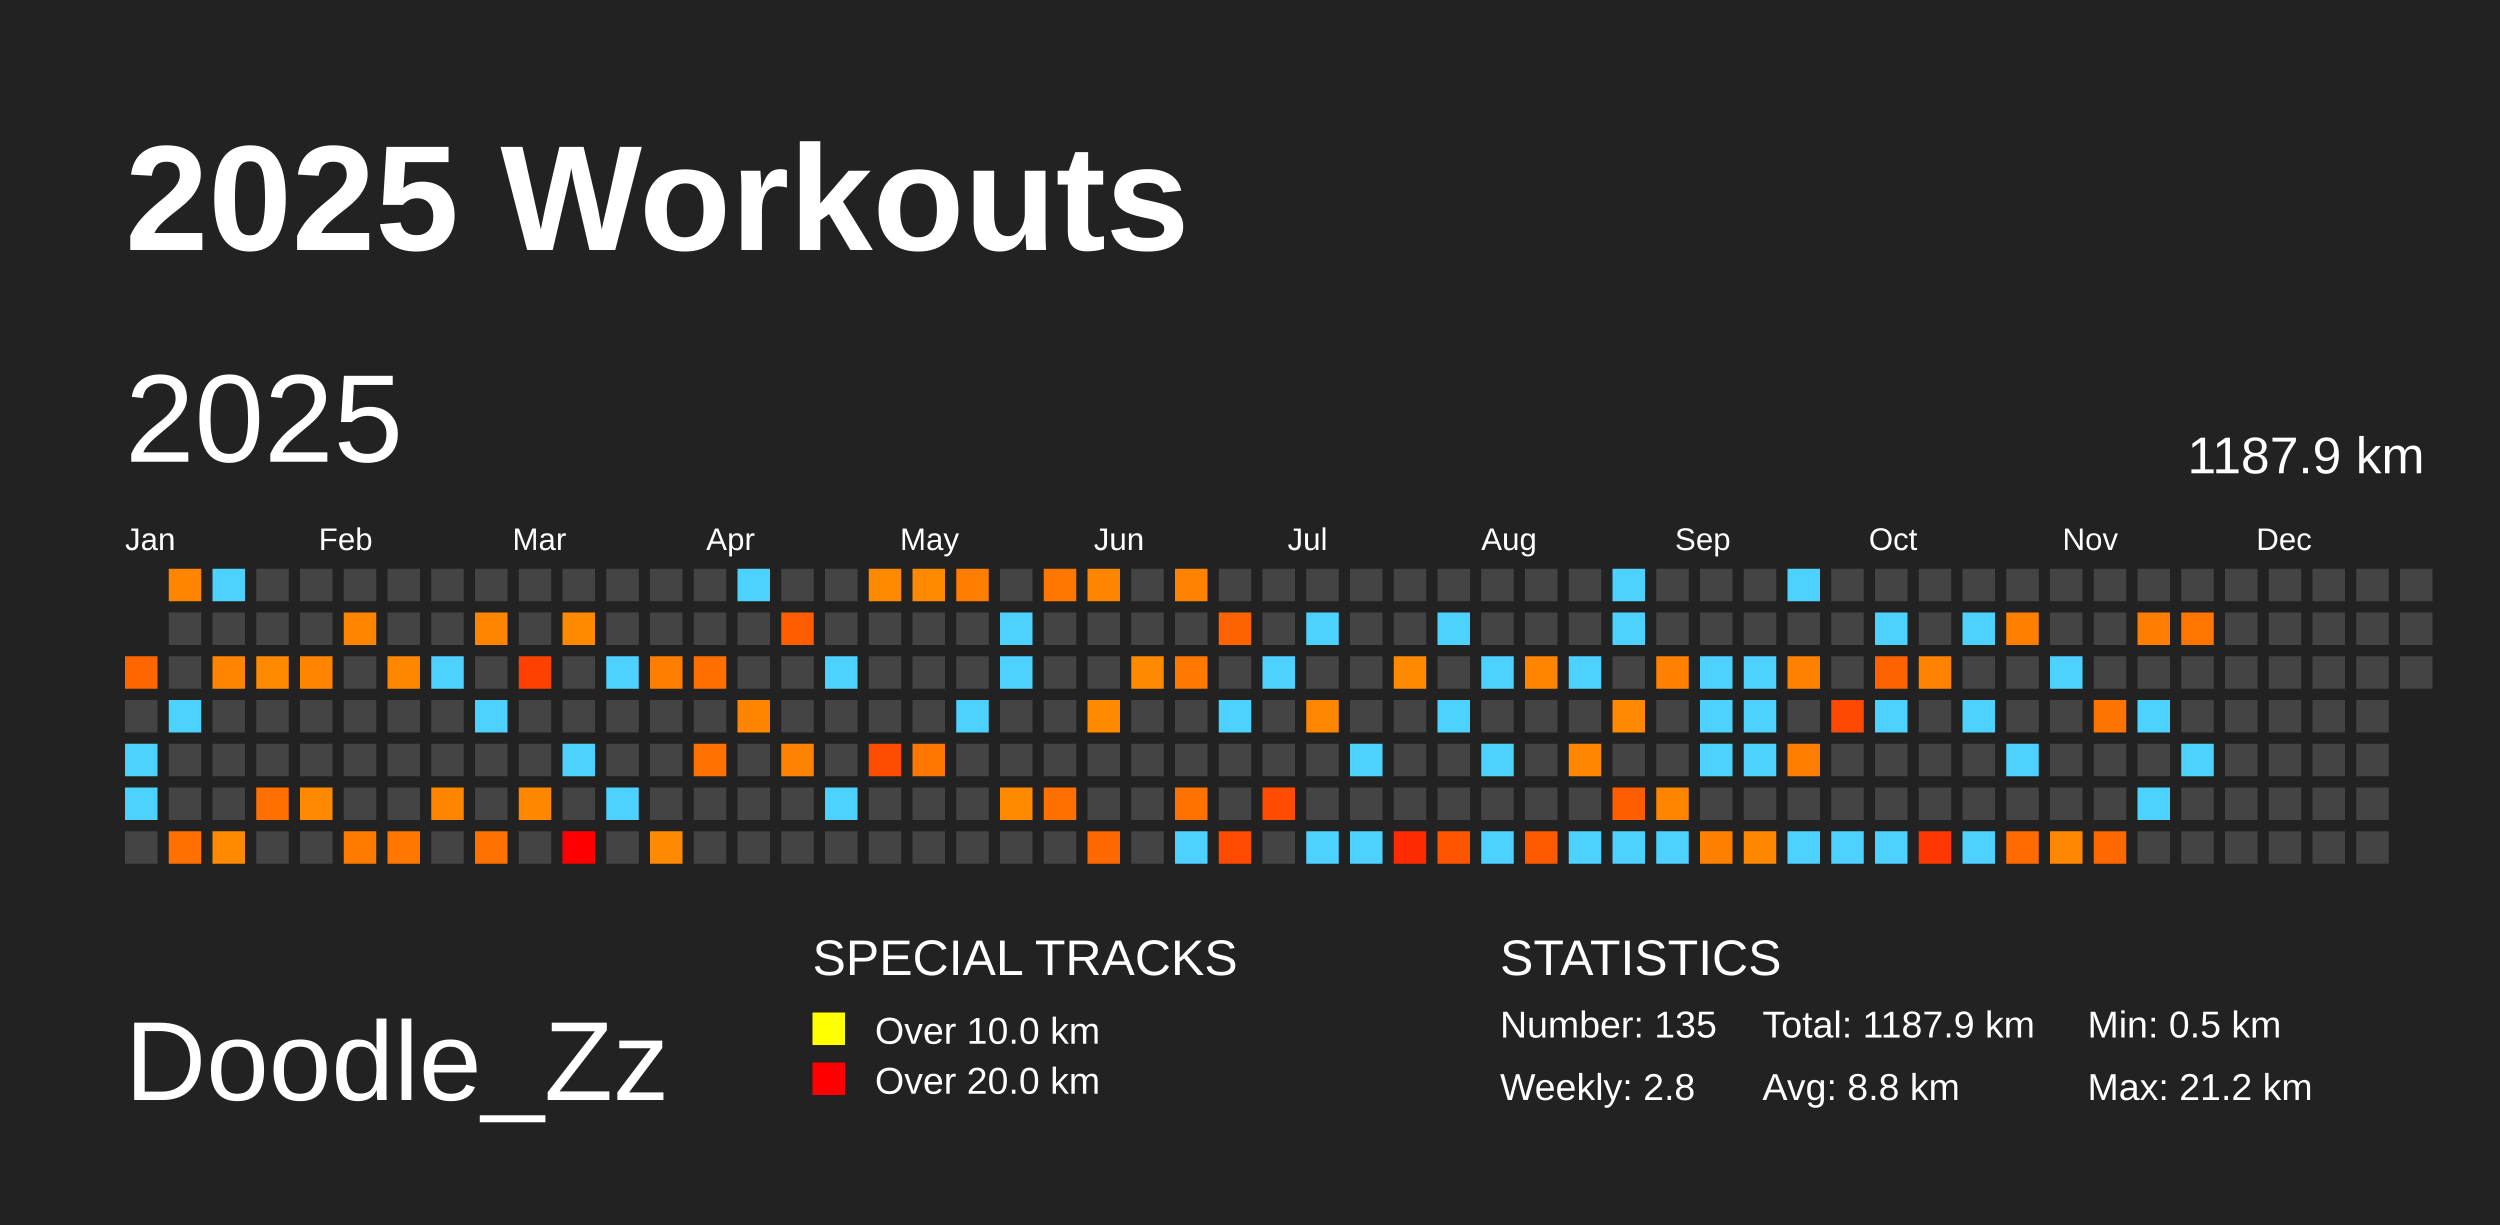
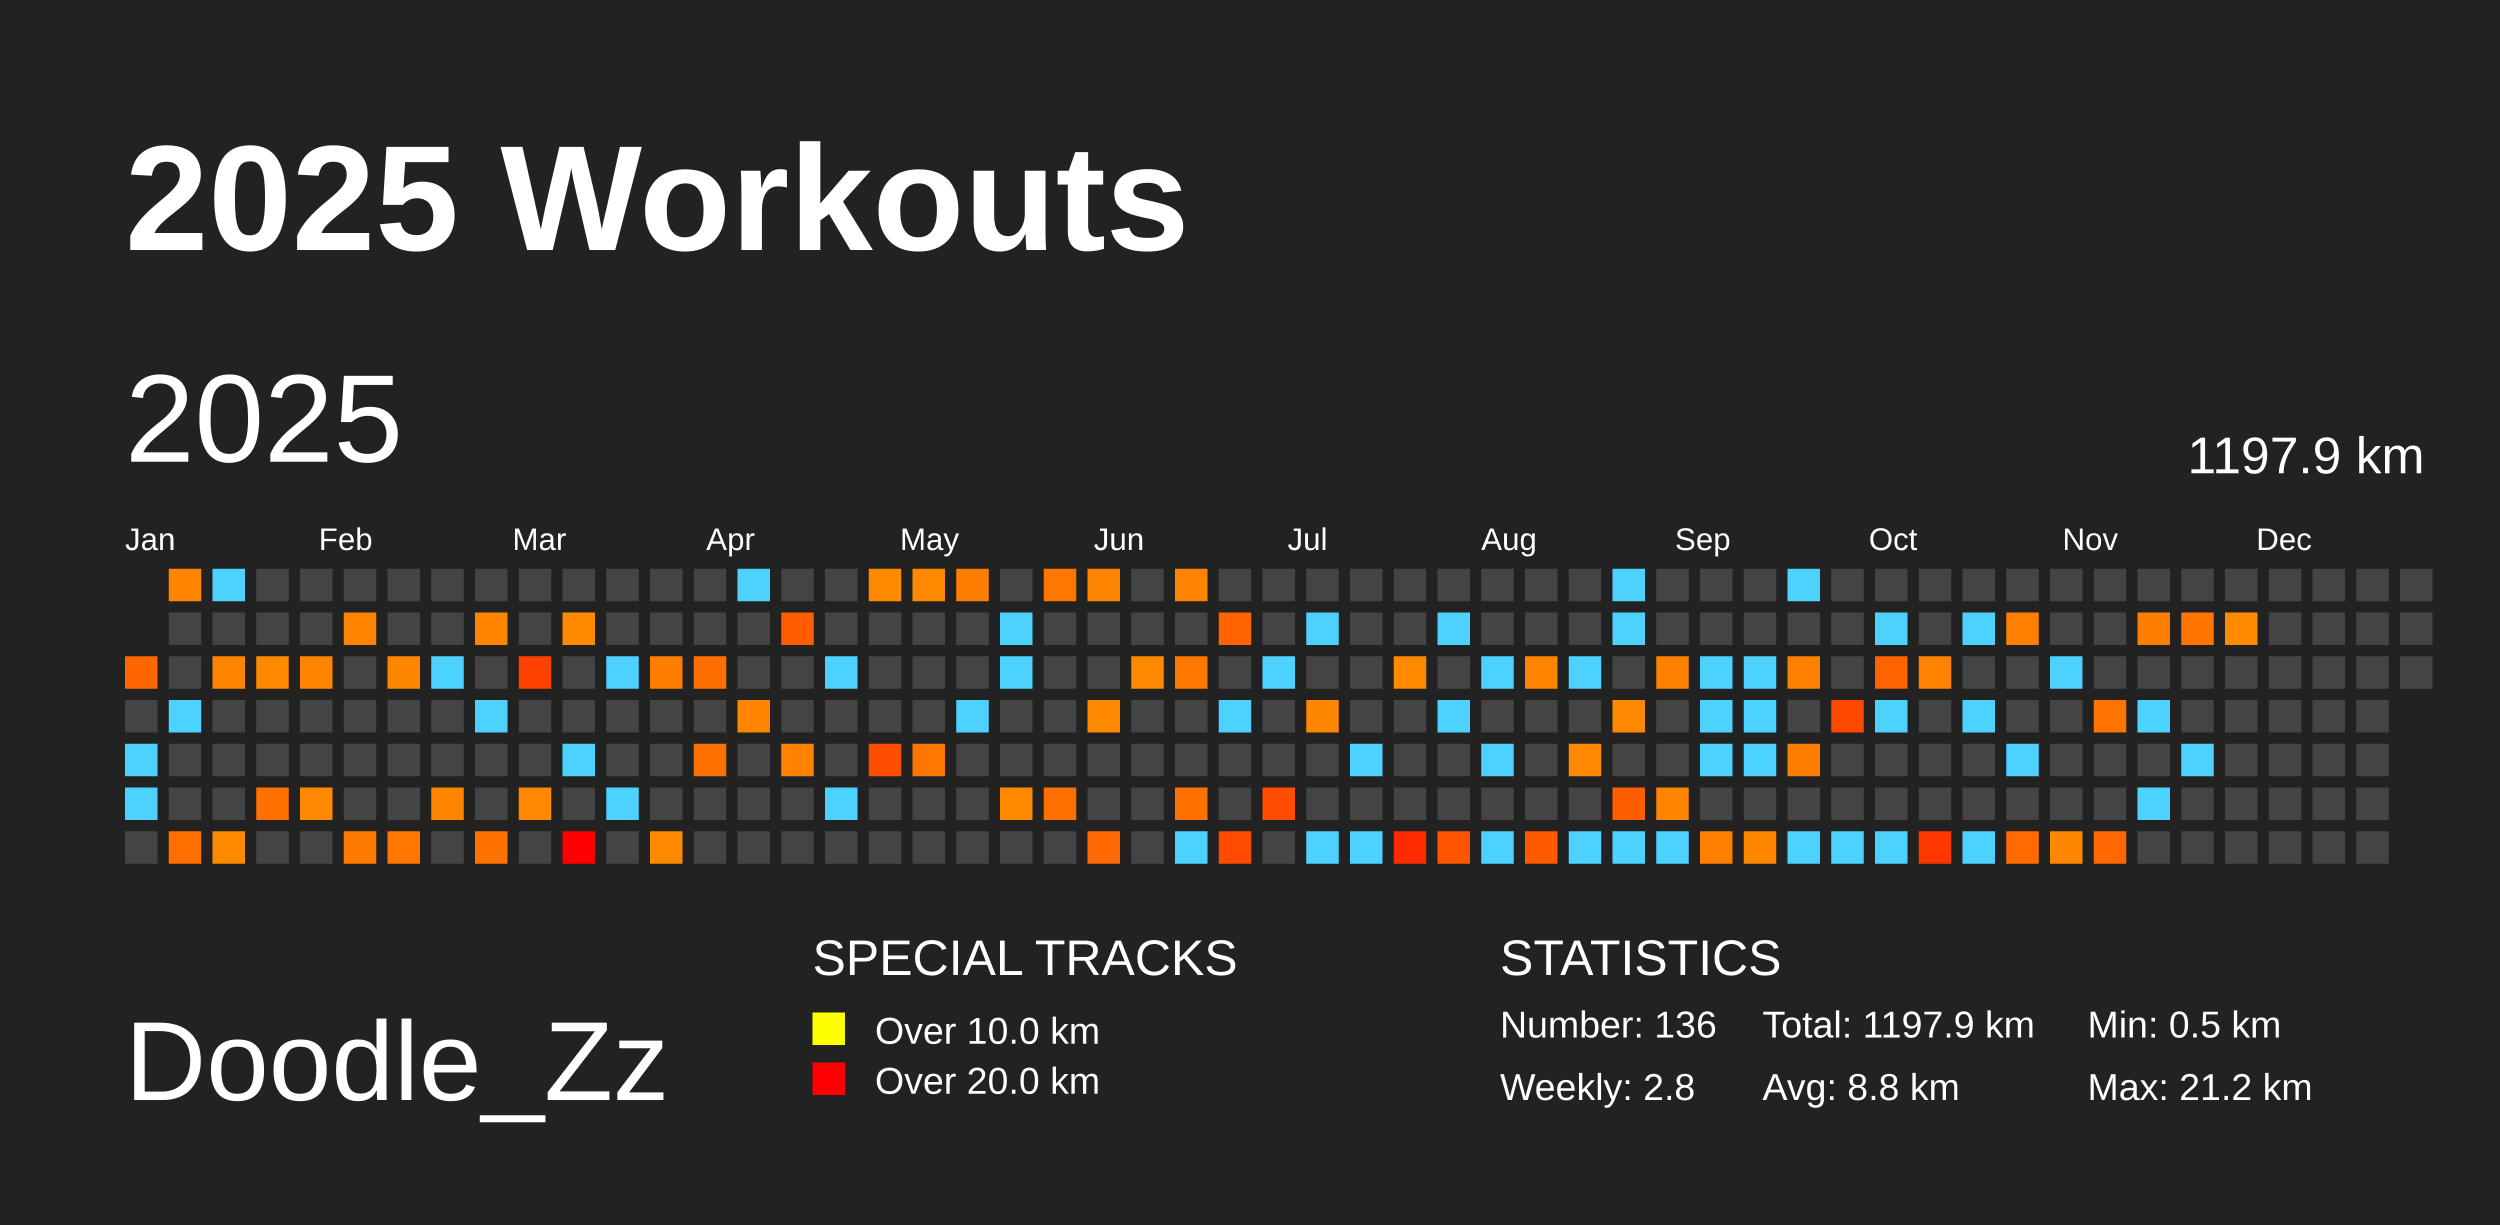
<svg xmlns="http://www.w3.org/2000/svg" baseProfile="full" height="98mm" version="1.1" viewBox="0,0,200,98" width="200mm">
  <defs />
  <rect fill="#222222" height="98" width="200" x="0" y="0" />
  <text fill="#FFFFFF" style="font-size:12px; font-family:Arial; font-weight:bold;" x="10" y="20">2025 Workouts</text>
  <text fill="#FFFFFF" style="font-size:9px; font-family:Arial" x="10" y="88">Doodle_Zz</text>
  <text fill="#FFFFFF" style="font-size:4px; font-family:Arial" x="65" y="78">SPECIAL TRACKS</text>
  <rect fill="yellow" height="2.6" width="2.6" x="65" y="81" />
  <text fill="#FFFFFF" style="font-size:3px; font-family:Arial" x="70" y="83.5">Over 10.0 km</text>
  <rect fill="red" height="2.6" width="2.6" x="65" y="85" />
  <text fill="#FFFFFF" style="font-size:3px; font-family:Arial" x="70" y="87.5">Over 20.0 km</text>
  <text fill="#FFFFFF" style="font-size:4px; font-family:Arial" x="120" y="78">STATISTICS</text>
-   <text fill="#FFFFFF" style="font-size:3px; font-family:Arial" x="120" y="83">Number: 135</text>
+   <text fill="#FFFFFF" style="font-size:3px; font-family:Arial" x="120" y="83">Number: 136</text>
  <text fill="#FFFFFF" style="font-size:3px; font-family:Arial" x="120" y="88">Weekly: 2.8</text>
-   <text fill="#FFFFFF" style="font-size:3px; font-family:Arial" x="141" y="83">Total: 1187.9 km</text>
+   <text fill="#FFFFFF" style="font-size:3px; font-family:Arial" x="141" y="83">Total: 1197.9 km</text>
  <text fill="#FFFFFF" style="font-size:3px; font-family:Arial" x="141" y="88">Avg: 8.8 km</text>
  <text fill="#FFFFFF" style="font-size:3px; font-family:Arial" x="167" y="83">Min: 0.5 km</text>
  <text fill="#FFFFFF" style="font-size:3px; font-family:Arial" x="167" y="88">Max: 21.2 km</text>
  <text dominant-baseline="hanging" fill="#FFFFFF" style="font-size:10.0px; font-family:Arial;" x="10" y="30">2025</text>
-   <text dominant-baseline="hanging" fill="#FFFFFF" style="font-size:4.125px; font-family:Arial;" x="175" y="35">1187.9 km</text>
+   <text dominant-baseline="hanging" fill="#FFFFFF" style="font-size:4.125px; font-family:Arial;" x="175" y="35">1197.9 km</text>
  <text fill="#FFFFFF" style="font-size:2.5px; font-family:Arial" x="10.0" y="44">Jan</text>
  <text fill="#FFFFFF" style="font-size:2.5px; font-family:Arial" x="25.5" y="44">Feb</text>
  <text fill="#FFFFFF" style="font-size:2.5px; font-family:Arial" x="41.0" y="44">Mar</text>
  <text fill="#FFFFFF" style="font-size:2.5px; font-family:Arial" x="56.5" y="44">Apr</text>
  <text fill="#FFFFFF" style="font-size:2.5px; font-family:Arial" x="72.0" y="44">May</text>
  <text fill="#FFFFFF" style="font-size:2.5px; font-family:Arial" x="87.5" y="44">Jun</text>
  <text fill="#FFFFFF" style="font-size:2.5px; font-family:Arial" x="103.0" y="44">Jul</text>
  <text fill="#FFFFFF" style="font-size:2.5px; font-family:Arial" x="118.5" y="44">Aug</text>
  <text fill="#FFFFFF" style="font-size:2.5px; font-family:Arial" x="134.0" y="44">Sep</text>
  <text fill="#FFFFFF" style="font-size:2.5px; font-family:Arial" x="149.5" y="44">Oct</text>
  <text fill="#FFFFFF" style="font-size:2.5px; font-family:Arial" x="165.0" y="44">Nov</text>
  <text fill="#FFFFFF" style="font-size:2.5px; font-family:Arial" x="180.5" y="44">Dec</text>
  <rect fill="#ff6600" height="2.6" width="2.6" x="10.0" y="52.5" />
  <rect fill="#444444" height="2.6" width="2.6" x="10.0" y="56.0" />
  <rect fill="#4dd2ff" height="2.6" width="2.6" x="10.0" y="59.5" />
  <rect fill="#4dd2ff" height="2.6" width="2.6" x="10.0" y="63.0" />
  <rect fill="#444444" height="2.6" width="2.6" x="10.0" y="66.5" />
  <rect fill="#ff8500" height="2.6" width="2.6" x="13.5" y="45.5" />
  <rect fill="#444444" height="2.6" width="2.6" x="13.5" y="49.0" />
  <rect fill="#444444" height="2.6" width="2.6" x="13.5" y="52.5" />
  <rect fill="#4dd2ff" height="2.6" width="2.6" x="13.5" y="56.0" />
  <rect fill="#444444" height="2.6" width="2.6" x="13.5" y="59.5" />
  <rect fill="#444444" height="2.6" width="2.6" x="13.5" y="63.0" />
  <rect fill="#ff7000" height="2.6" width="2.6" x="13.5" y="66.5" />
  <rect fill="#4dd2ff" height="2.6" width="2.6" x="17.0" y="45.5" />
  <rect fill="#444444" height="2.6" width="2.6" x="17.0" y="49.0" />
  <rect fill="#ff8400" height="2.6" width="2.6" x="17.0" y="52.5" />
  <rect fill="#444444" height="2.6" width="2.6" x="17.0" y="56.0" />
  <rect fill="#444444" height="2.6" width="2.6" x="17.0" y="59.5" />
  <rect fill="#444444" height="2.6" width="2.6" x="17.0" y="63.0" />
  <rect fill="#ff8a00" height="2.6" width="2.6" x="17.0" y="66.5" />
  <rect fill="#444444" height="2.6" width="2.6" x="20.5" y="45.5" />
  <rect fill="#444444" height="2.6" width="2.6" x="20.5" y="49.0" />
  <rect fill="#ff8a00" height="2.6" width="2.6" x="20.5" y="52.5" />
  <rect fill="#444444" height="2.6" width="2.6" x="20.5" y="56.0" />
  <rect fill="#444444" height="2.6" width="2.6" x="20.5" y="59.5" />
  <rect fill="#ff7000" height="2.6" width="2.6" x="20.5" y="63.0" />
  <rect fill="#444444" height="2.6" width="2.6" x="20.5" y="66.5" />
  <rect fill="#444444" height="2.6" width="2.6" x="24.0" y="45.5" />
  <rect fill="#444444" height="2.6" width="2.6" x="24.0" y="49.0" />
  <rect fill="#ff8400" height="2.6" width="2.6" x="24.0" y="52.5" />
  <rect fill="#444444" height="2.6" width="2.6" x="24.0" y="56.0" />
  <rect fill="#444444" height="2.6" width="2.6" x="24.0" y="59.5" />
  <rect fill="#ff8900" height="2.6" width="2.6" x="24.0" y="63.0" />
  <rect fill="#444444" height="2.6" width="2.6" x="24.0" y="66.5" />
  <rect fill="#444444" height="2.6" width="2.6" x="27.5" y="45.5" />
  <rect fill="#ff8400" height="2.6" width="2.6" x="27.5" y="49.0" />
  <rect fill="#444444" height="2.6" width="2.6" x="27.5" y="52.5" />
  <rect fill="#444444" height="2.6" width="2.6" x="27.5" y="56.0" />
  <rect fill="#444444" height="2.6" width="2.6" x="27.5" y="59.5" />
  <rect fill="#444444" height="2.6" width="2.6" x="27.5" y="63.0" />
  <rect fill="#ff7b00" height="2.6" width="2.6" x="27.5" y="66.5" />
  <rect fill="#444444" height="2.6" width="2.6" x="31.0" y="45.5" />
  <rect fill="#444444" height="2.6" width="2.6" x="31.0" y="49.0" />
  <rect fill="#ff8700" height="2.6" width="2.6" x="31.0" y="52.5" />
  <rect fill="#444444" height="2.6" width="2.6" x="31.0" y="56.0" />
  <rect fill="#444444" height="2.6" width="2.6" x="31.0" y="59.5" />
  <rect fill="#444444" height="2.6" width="2.6" x="31.0" y="63.0" />
  <rect fill="#ff7600" height="2.6" width="2.6" x="31.0" y="66.5" />
  <rect fill="#444444" height="2.6" width="2.6" x="34.5" y="45.5" />
  <rect fill="#444444" height="2.6" width="2.6" x="34.5" y="49.0" />
  <rect fill="#4dd2ff" height="2.6" width="2.6" x="34.5" y="52.5" />
  <rect fill="#444444" height="2.6" width="2.6" x="34.5" y="56.0" />
  <rect fill="#444444" height="2.6" width="2.6" x="34.5" y="59.5" />
  <rect fill="#ff8400" height="2.6" width="2.6" x="34.5" y="63.0" />
  <rect fill="#444444" height="2.6" width="2.6" x="34.5" y="66.5" />
  <rect fill="#444444" height="2.6" width="2.6" x="38.0" y="45.5" />
  <rect fill="#ff8500" height="2.6" width="2.6" x="38.0" y="49.0" />
  <rect fill="#444444" height="2.6" width="2.6" x="38.0" y="52.5" />
  <rect fill="#4dd2ff" height="2.6" width="2.6" x="38.0" y="56.0" />
  <rect fill="#444444" height="2.6" width="2.6" x="38.0" y="59.5" />
  <rect fill="#444444" height="2.6" width="2.6" x="38.0" y="63.0" />
  <rect fill="#ff7200" height="2.6" width="2.6" x="38.0" y="66.5" />
  <rect fill="#444444" height="2.6" width="2.6" x="41.5" y="45.5" />
  <rect fill="#444444" height="2.6" width="2.6" x="41.5" y="49.0" />
  <rect fill="#ff4100" height="2.6" width="2.6" x="41.5" y="52.5" />
  <rect fill="#444444" height="2.6" width="2.6" x="41.5" y="56.0" />
  <rect fill="#444444" height="2.6" width="2.6" x="41.5" y="59.5" />
  <rect fill="#ff8800" height="2.6" width="2.6" x="41.5" y="63.0" />
  <rect fill="#444444" height="2.6" width="2.6" x="41.5" y="66.5" />
  <rect fill="#444444" height="2.6" width="2.6" x="45.0" y="45.5" />
  <rect fill="#ff8a00" height="2.6" width="2.6" x="45.0" y="49.0" />
  <rect fill="#444444" height="2.6" width="2.6" x="45.0" y="52.5" />
  <rect fill="#444444" height="2.6" width="2.6" x="45.0" y="56.0" />
  <rect fill="#4dd2ff" height="2.6" width="2.6" x="45.0" y="59.5" />
  <rect fill="#444444" height="2.6" width="2.6" x="45.0" y="63.0" />
  <rect fill="red" height="2.6" width="2.6" x="45.0" y="66.5" />
  <rect fill="#444444" height="2.6" width="2.6" x="48.5" y="45.5" />
  <rect fill="#444444" height="2.6" width="2.6" x="48.5" y="49.0" />
  <rect fill="#4dd2ff" height="2.6" width="2.6" x="48.5" y="52.5" />
  <rect fill="#444444" height="2.6" width="2.6" x="48.5" y="56.0" />
  <rect fill="#444444" height="2.6" width="2.6" x="48.5" y="59.5" />
  <rect fill="#4dd2ff" height="2.6" width="2.6" x="48.5" y="63.0" />
  <rect fill="#444444" height="2.6" width="2.6" x="48.5" y="66.5" />
  <rect fill="#444444" height="2.6" width="2.6" x="52.0" y="45.5" />
  <rect fill="#444444" height="2.6" width="2.6" x="52.0" y="49.0" />
  <rect fill="#ff7e00" height="2.6" width="2.6" x="52.0" y="52.5" />
  <rect fill="#444444" height="2.6" width="2.6" x="52.0" y="56.0" />
  <rect fill="#444444" height="2.6" width="2.6" x="52.0" y="59.5" />
  <rect fill="#444444" height="2.6" width="2.6" x="52.0" y="63.0" />
  <rect fill="#ff8900" height="2.6" width="2.6" x="52.0" y="66.5" />
  <rect fill="#444444" height="2.6" width="2.6" x="55.5" y="45.5" />
  <rect fill="#444444" height="2.6" width="2.6" x="55.5" y="49.0" />
  <rect fill="#ff6f00" height="2.6" width="2.6" x="55.5" y="52.5" />
  <rect fill="#444444" height="2.6" width="2.6" x="55.5" y="56.0" />
  <rect fill="#ff7100" height="2.6" width="2.6" x="55.5" y="59.5" />
  <rect fill="#444444" height="2.6" width="2.6" x="55.5" y="63.0" />
  <rect fill="#444444" height="2.6" width="2.6" x="55.5" y="66.5" />
  <rect fill="#4dd2ff" height="2.6" width="2.6" x="59.0" y="45.5" />
  <rect fill="#444444" height="2.6" width="2.6" x="59.0" y="49.0" />
  <rect fill="#444444" height="2.6" width="2.6" x="59.0" y="52.5" />
  <rect fill="#ff8400" height="2.6" width="2.6" x="59.0" y="56.0" />
  <rect fill="#444444" height="2.6" width="2.6" x="59.0" y="59.5" />
  <rect fill="#444444" height="2.6" width="2.6" x="59.0" y="63.0" />
  <rect fill="#444444" height="2.6" width="2.6" x="59.0" y="66.5" />
  <rect fill="#444444" height="2.6" width="2.6" x="62.5" y="45.5" />
  <rect fill="#ff5d00" height="2.6" width="2.6" x="62.5" y="49.0" />
  <rect fill="#444444" height="2.6" width="2.6" x="62.5" y="52.5" />
  <rect fill="#444444" height="2.6" width="2.6" x="62.5" y="56.0" />
  <rect fill="#ff8200" height="2.6" width="2.6" x="62.5" y="59.5" />
  <rect fill="#444444" height="2.6" width="2.6" x="62.5" y="63.0" />
  <rect fill="#444444" height="2.6" width="2.6" x="62.5" y="66.5" />
  <rect fill="#444444" height="2.6" width="2.6" x="66.0" y="45.5" />
  <rect fill="#444444" height="2.6" width="2.6" x="66.0" y="49.0" />
  <rect fill="#4dd2ff" height="2.6" width="2.6" x="66.0" y="52.5" />
  <rect fill="#444444" height="2.6" width="2.6" x="66.0" y="56.0" />
  <rect fill="#444444" height="2.6" width="2.6" x="66.0" y="59.5" />
  <rect fill="#4dd2ff" height="2.6" width="2.6" x="66.0" y="63.0" />
  <rect fill="#444444" height="2.6" width="2.6" x="66.0" y="66.5" />
  <rect fill="#ff8a00" height="2.6" width="2.6" x="69.5" y="45.5" />
  <rect fill="#444444" height="2.6" width="2.6" x="69.5" y="49.0" />
  <rect fill="#444444" height="2.6" width="2.6" x="69.5" y="52.5" />
  <rect fill="#444444" height="2.6" width="2.6" x="69.5" y="56.0" />
  <rect fill="#ff4d00" height="2.6" width="2.6" x="69.5" y="59.5" />
  <rect fill="#444444" height="2.6" width="2.6" x="69.5" y="63.0" />
  <rect fill="#444444" height="2.6" width="2.6" x="69.5" y="66.5" />
  <rect fill="#ff8a00" height="2.6" width="2.6" x="73.0" y="45.5" />
  <rect fill="#444444" height="2.6" width="2.6" x="73.0" y="49.0" />
  <rect fill="#444444" height="2.6" width="2.6" x="73.0" y="52.5" />
  <rect fill="#444444" height="2.6" width="2.6" x="73.0" y="56.0" />
  <rect fill="#ff7600" height="2.6" width="2.6" x="73.0" y="59.5" />
  <rect fill="#444444" height="2.6" width="2.6" x="73.0" y="63.0" />
  <rect fill="#444444" height="2.6" width="2.6" x="73.0" y="66.5" />
  <rect fill="#ff7d00" height="2.6" width="2.6" x="76.5" y="45.5" />
  <rect fill="#444444" height="2.6" width="2.6" x="76.5" y="49.0" />
  <rect fill="#444444" height="2.6" width="2.6" x="76.5" y="52.5" />
  <rect fill="#4dd2ff" height="2.6" width="2.6" x="76.5" y="56.0" />
  <rect fill="#444444" height="2.6" width="2.6" x="76.5" y="59.5" />
  <rect fill="#444444" height="2.6" width="2.6" x="76.5" y="63.0" />
  <rect fill="#444444" height="2.6" width="2.6" x="76.5" y="66.5" />
  <rect fill="#444444" height="2.6" width="2.6" x="80.0" y="45.5" />
  <rect fill="#4dd2ff" height="2.6" width="2.6" x="80.0" y="49.0" />
  <rect fill="#4dd2ff" height="2.6" width="2.6" x="80.0" y="52.5" />
  <rect fill="#444444" height="2.6" width="2.6" x="80.0" y="56.0" />
  <rect fill="#444444" height="2.6" width="2.6" x="80.0" y="59.5" />
  <rect fill="#ff8a00" height="2.6" width="2.6" x="80.0" y="63.0" />
  <rect fill="#444444" height="2.6" width="2.6" x="80.0" y="66.5" />
  <rect fill="#ff7700" height="2.6" width="2.6" x="83.5" y="45.5" />
  <rect fill="#444444" height="2.6" width="2.6" x="83.5" y="49.0" />
  <rect fill="#444444" height="2.6" width="2.6" x="83.5" y="52.5" />
  <rect fill="#444444" height="2.6" width="2.6" x="83.5" y="56.0" />
  <rect fill="#444444" height="2.6" width="2.6" x="83.5" y="59.5" />
  <rect fill="#ff7000" height="2.6" width="2.6" x="83.5" y="63.0" />
  <rect fill="#444444" height="2.6" width="2.6" x="83.5" y="66.5" />
  <rect fill="#ff8400" height="2.6" width="2.6" x="87.0" y="45.5" />
  <rect fill="#444444" height="2.6" width="2.6" x="87.0" y="49.0" />
  <rect fill="#444444" height="2.6" width="2.6" x="87.0" y="52.5" />
  <rect fill="#ff8a00" height="2.6" width="2.6" x="87.0" y="56.0" />
  <rect fill="#444444" height="2.6" width="2.6" x="87.0" y="59.5" />
  <rect fill="#444444" height="2.6" width="2.6" x="87.0" y="63.0" />
  <rect fill="#ff6700" height="2.6" width="2.6" x="87.0" y="66.5" />
  <rect fill="#444444" height="2.6" width="2.6" x="90.5" y="45.5" />
  <rect fill="#444444" height="2.6" width="2.6" x="90.5" y="49.0" />
  <rect fill="#ff8900" height="2.6" width="2.6" x="90.5" y="52.5" />
  <rect fill="#444444" height="2.6" width="2.6" x="90.5" y="56.0" />
  <rect fill="#444444" height="2.6" width="2.6" x="90.5" y="59.5" />
  <rect fill="#444444" height="2.6" width="2.6" x="90.5" y="63.0" />
  <rect fill="#444444" height="2.6" width="2.6" x="90.5" y="66.5" />
  <rect fill="#ff8200" height="2.6" width="2.6" x="94.0" y="45.5" />
  <rect fill="#444444" height="2.6" width="2.6" x="94.0" y="49.0" />
  <rect fill="#ff7800" height="2.6" width="2.6" x="94.0" y="52.5" />
  <rect fill="#444444" height="2.6" width="2.6" x="94.0" y="56.0" />
  <rect fill="#444444" height="2.6" width="2.6" x="94.0" y="59.5" />
  <rect fill="#ff7200" height="2.6" width="2.6" x="94.0" y="63.0" />
  <rect fill="#4dd2ff" height="2.6" width="2.6" x="94.0" y="66.5" />
  <rect fill="#444444" height="2.6" width="2.6" x="97.5" y="45.5" />
  <rect fill="#ff6300" height="2.6" width="2.6" x="97.5" y="49.0" />
  <rect fill="#444444" height="2.6" width="2.6" x="97.5" y="52.5" />
  <rect fill="#4dd2ff" height="2.6" width="2.6" x="97.5" y="56.0" />
  <rect fill="#444444" height="2.6" width="2.6" x="97.5" y="59.5" />
  <rect fill="#444444" height="2.6" width="2.6" x="97.5" y="63.0" />
  <rect fill="#ff4b00" height="2.6" width="2.6" x="97.5" y="66.5" />
  <rect fill="#444444" height="2.6" width="2.6" x="101.0" y="45.5" />
  <rect fill="#444444" height="2.6" width="2.6" x="101.0" y="49.0" />
  <rect fill="#4dd2ff" height="2.6" width="2.6" x="101.0" y="52.5" />
  <rect fill="#444444" height="2.6" width="2.6" x="101.0" y="56.0" />
  <rect fill="#444444" height="2.6" width="2.6" x="101.0" y="59.5" />
  <rect fill="#ff4c00" height="2.6" width="2.6" x="101.0" y="63.0" />
  <rect fill="#444444" height="2.6" width="2.6" x="101.0" y="66.5" />
  <rect fill="#444444" height="2.6" width="2.6" x="104.5" y="45.5" />
  <rect fill="#4dd2ff" height="2.6" width="2.6" x="104.5" y="49.0" />
  <rect fill="#444444" height="2.6" width="2.6" x="104.5" y="52.5" />
  <rect fill="#ff8600" height="2.6" width="2.6" x="104.5" y="56.0" />
  <rect fill="#444444" height="2.6" width="2.6" x="104.5" y="59.5" />
  <rect fill="#444444" height="2.6" width="2.6" x="104.5" y="63.0" />
  <rect fill="#4dd2ff" height="2.6" width="2.6" x="104.5" y="66.5" />
  <rect fill="#444444" height="2.6" width="2.6" x="108.0" y="45.5" />
  <rect fill="#444444" height="2.6" width="2.6" x="108.0" y="49.0" />
  <rect fill="#444444" height="2.6" width="2.6" x="108.0" y="52.5" />
  <rect fill="#444444" height="2.6" width="2.6" x="108.0" y="56.0" />
  <rect fill="#4dd2ff" height="2.6" width="2.6" x="108.0" y="59.5" />
  <rect fill="#444444" height="2.6" width="2.6" x="108.0" y="63.0" />
  <rect fill="#4dd2ff" height="2.6" width="2.6" x="108.0" y="66.5" />
  <rect fill="#444444" height="2.6" width="2.6" x="111.5" y="45.5" />
  <rect fill="#444444" height="2.6" width="2.6" x="111.5" y="49.0" />
  <rect fill="#ff8a00" height="2.6" width="2.6" x="111.5" y="52.5" />
  <rect fill="#444444" height="2.6" width="2.6" x="111.5" y="56.0" />
  <rect fill="#444444" height="2.6" width="2.6" x="111.5" y="59.5" />
  <rect fill="#444444" height="2.6" width="2.6" x="111.5" y="63.0" />
  <rect fill="#ff2b00" height="2.6" width="2.6" x="111.5" y="66.5" />
  <rect fill="#444444" height="2.6" width="2.6" x="115.0" y="45.5" />
  <rect fill="#4dd2ff" height="2.6" width="2.6" x="115.0" y="49.0" />
  <rect fill="#444444" height="2.6" width="2.6" x="115.0" y="52.5" />
  <rect fill="#4dd2ff" height="2.6" width="2.6" x="115.0" y="56.0" />
  <rect fill="#444444" height="2.6" width="2.6" x="115.0" y="59.5" />
  <rect fill="#444444" height="2.6" width="2.6" x="115.0" y="63.0" />
  <rect fill="#ff5500" height="2.6" width="2.6" x="115.0" y="66.5" />
  <rect fill="#444444" height="2.6" width="2.6" x="118.5" y="45.5" />
  <rect fill="#444444" height="2.6" width="2.6" x="118.5" y="49.0" />
  <rect fill="#4dd2ff" height="2.6" width="2.6" x="118.5" y="52.5" />
  <rect fill="#444444" height="2.6" width="2.6" x="118.5" y="56.0" />
  <rect fill="#4dd2ff" height="2.6" width="2.6" x="118.5" y="59.5" />
  <rect fill="#444444" height="2.6" width="2.6" x="118.5" y="63.0" />
  <rect fill="#4dd2ff" height="2.6" width="2.6" x="118.5" y="66.5" />
  <rect fill="#444444" height="2.6" width="2.6" x="122.0" y="45.5" />
  <rect fill="#444444" height="2.6" width="2.6" x="122.0" y="49.0" />
  <rect fill="#ff8500" height="2.6" width="2.6" x="122.0" y="52.5" />
  <rect fill="#444444" height="2.6" width="2.6" x="122.0" y="56.0" />
  <rect fill="#444444" height="2.6" width="2.6" x="122.0" y="59.5" />
  <rect fill="#444444" height="2.6" width="2.6" x="122.0" y="63.0" />
  <rect fill="#ff5a00" height="2.6" width="2.6" x="122.0" y="66.5" />
  <rect fill="#444444" height="2.6" width="2.6" x="125.5" y="45.5" />
  <rect fill="#444444" height="2.6" width="2.6" x="125.5" y="49.0" />
  <rect fill="#4dd2ff" height="2.6" width="2.6" x="125.5" y="52.5" />
  <rect fill="#444444" height="2.6" width="2.6" x="125.5" y="56.0" />
  <rect fill="#ff8800" height="2.6" width="2.6" x="125.5" y="59.5" />
  <rect fill="#444444" height="2.6" width="2.6" x="125.5" y="63.0" />
  <rect fill="#4dd2ff" height="2.6" width="2.6" x="125.5" y="66.5" />
  <rect fill="#4dd2ff" height="2.6" width="2.6" x="129.0" y="45.5" />
  <rect fill="#4dd2ff" height="2.6" width="2.6" x="129.0" y="49.0" />
  <rect fill="#444444" height="2.6" width="2.6" x="129.0" y="52.5" />
  <rect fill="#ff8900" height="2.6" width="2.6" x="129.0" y="56.0" />
  <rect fill="#444444" height="2.6" width="2.6" x="129.0" y="59.5" />
  <rect fill="#ff5e00" height="2.6" width="2.6" x="129.0" y="63.0" />
  <rect fill="#4dd2ff" height="2.6" width="2.6" x="129.0" y="66.5" />
  <rect fill="#444444" height="2.6" width="2.6" x="132.5" y="45.5" />
  <rect fill="#444444" height="2.6" width="2.6" x="132.5" y="49.0" />
  <rect fill="#ff8100" height="2.6" width="2.6" x="132.5" y="52.5" />
  <rect fill="#444444" height="2.6" width="2.6" x="132.5" y="56.0" />
  <rect fill="#444444" height="2.6" width="2.6" x="132.5" y="59.5" />
  <rect fill="#ff8500" height="2.6" width="2.6" x="132.5" y="63.0" />
  <rect fill="#4dd2ff" height="2.6" width="2.6" x="132.5" y="66.5" />
  <rect fill="#444444" height="2.6" width="2.6" x="136.0" y="45.5" />
  <rect fill="#444444" height="2.6" width="2.6" x="136.0" y="49.0" />
  <rect fill="#4dd2ff" height="2.6" width="2.6" x="136.0" y="52.5" />
  <rect fill="#4dd2ff" height="2.6" width="2.6" x="136.0" y="56.0" />
  <rect fill="#4dd2ff" height="2.6" width="2.6" x="136.0" y="59.5" />
  <rect fill="#444444" height="2.6" width="2.6" x="136.0" y="63.0" />
  <rect fill="#ff8000" height="2.6" width="2.6" x="136.0" y="66.5" />
  <rect fill="#444444" height="2.6" width="2.6" x="139.5" y="45.5" />
  <rect fill="#444444" height="2.6" width="2.6" x="139.5" y="49.0" />
  <rect fill="#4dd2ff" height="2.6" width="2.6" x="139.5" y="52.5" />
  <rect fill="#4dd2ff" height="2.6" width="2.6" x="139.5" y="56.0" />
  <rect fill="#4dd2ff" height="2.6" width="2.6" x="139.5" y="59.5" />
  <rect fill="#444444" height="2.6" width="2.6" x="139.5" y="63.0" />
  <rect fill="#ff8700" height="2.6" width="2.6" x="139.5" y="66.5" />
  <rect fill="#4dd2ff" height="2.6" width="2.6" x="143.0" y="45.5" />
  <rect fill="#444444" height="2.6" width="2.6" x="143.0" y="49.0" />
  <rect fill="#ff8100" height="2.6" width="2.6" x="143.0" y="52.5" />
  <rect fill="#444444" height="2.6" width="2.6" x="143.0" y="56.0" />
  <rect fill="#ff7e00" height="2.6" width="2.6" x="143.0" y="59.5" />
  <rect fill="#444444" height="2.6" width="2.6" x="143.0" y="63.0" />
  <rect fill="#4dd2ff" height="2.6" width="2.6" x="143.0" y="66.5" />
  <rect fill="#444444" height="2.6" width="2.6" x="146.5" y="45.5" />
  <rect fill="#444444" height="2.6" width="2.6" x="146.5" y="49.0" />
  <rect fill="#444444" height="2.6" width="2.6" x="146.5" y="52.5" />
  <rect fill="#ff4900" height="2.6" width="2.6" x="146.5" y="56.0" />
  <rect fill="#444444" height="2.6" width="2.6" x="146.5" y="59.5" />
  <rect fill="#444444" height="2.6" width="2.6" x="146.5" y="63.0" />
  <rect fill="#4dd2ff" height="2.6" width="2.6" x="146.5" y="66.5" />
  <rect fill="#444444" height="2.6" width="2.6" x="150.0" y="45.5" />
  <rect fill="#4dd2ff" height="2.6" width="2.6" x="150.0" y="49.0" />
  <rect fill="#ff6300" height="2.6" width="2.6" x="150.0" y="52.5" />
  <rect fill="#4dd2ff" height="2.6" width="2.6" x="150.0" y="56.0" />
  <rect fill="#444444" height="2.6" width="2.6" x="150.0" y="59.5" />
  <rect fill="#444444" height="2.6" width="2.6" x="150.0" y="63.0" />
  <rect fill="#4dd2ff" height="2.6" width="2.6" x="150.0" y="66.5" />
  <rect fill="#444444" height="2.6" width="2.6" x="153.5" y="45.5" />
  <rect fill="#444444" height="2.6" width="2.6" x="153.5" y="49.0" />
  <rect fill="#ff8200" height="2.6" width="2.6" x="153.5" y="52.5" />
  <rect fill="#444444" height="2.6" width="2.6" x="153.5" y="56.0" />
  <rect fill="#444444" height="2.6" width="2.6" x="153.5" y="59.5" />
  <rect fill="#444444" height="2.6" width="2.6" x="153.5" y="63.0" />
  <rect fill="#ff3700" height="2.6" width="2.6" x="153.5" y="66.5" />
  <rect fill="#444444" height="2.6" width="2.6" x="157.0" y="45.5" />
  <rect fill="#4dd2ff" height="2.6" width="2.6" x="157.0" y="49.0" />
  <rect fill="#444444" height="2.6" width="2.6" x="157.0" y="52.5" />
  <rect fill="#4dd2ff" height="2.6" width="2.6" x="157.0" y="56.0" />
  <rect fill="#444444" height="2.6" width="2.6" x="157.0" y="59.5" />
  <rect fill="#444444" height="2.6" width="2.6" x="157.0" y="63.0" />
  <rect fill="#4dd2ff" height="2.6" width="2.6" x="157.0" y="66.5" />
  <rect fill="#444444" height="2.6" width="2.6" x="160.5" y="45.5" />
  <rect fill="#ff8000" height="2.6" width="2.6" x="160.5" y="49.0" />
  <rect fill="#444444" height="2.6" width="2.6" x="160.5" y="52.5" />
  <rect fill="#444444" height="2.6" width="2.6" x="160.5" y="56.0" />
  <rect fill="#4dd2ff" height="2.6" width="2.6" x="160.5" y="59.5" />
  <rect fill="#444444" height="2.6" width="2.6" x="160.5" y="63.0" />
  <rect fill="#ff6b00" height="2.6" width="2.6" x="160.5" y="66.5" />
  <rect fill="#444444" height="2.6" width="2.6" x="164.0" y="45.5" />
  <rect fill="#444444" height="2.6" width="2.6" x="164.0" y="49.0" />
  <rect fill="#4dd2ff" height="2.6" width="2.6" x="164.0" y="52.5" />
  <rect fill="#444444" height="2.6" width="2.6" x="164.0" y="56.0" />
  <rect fill="#444444" height="2.6" width="2.6" x="164.0" y="59.5" />
  <rect fill="#444444" height="2.6" width="2.6" x="164.0" y="63.0" />
  <rect fill="#ff8600" height="2.6" width="2.6" x="164.0" y="66.5" />
  <rect fill="#444444" height="2.6" width="2.6" x="167.5" y="45.5" />
  <rect fill="#444444" height="2.6" width="2.6" x="167.5" y="49.0" />
  <rect fill="#444444" height="2.6" width="2.6" x="167.5" y="52.5" />
  <rect fill="#ff7400" height="2.6" width="2.6" x="167.5" y="56.0" />
  <rect fill="#444444" height="2.6" width="2.6" x="167.5" y="59.5" />
  <rect fill="#444444" height="2.6" width="2.6" x="167.5" y="63.0" />
  <rect fill="#ff6800" height="2.6" width="2.6" x="167.5" y="66.5" />
  <rect fill="#444444" height="2.6" width="2.6" x="171.0" y="45.5" />
  <rect fill="#ff7d00" height="2.6" width="2.6" x="171.0" y="49.0" />
  <rect fill="#444444" height="2.6" width="2.6" x="171.0" y="52.5" />
  <rect fill="#4dd2ff" height="2.6" width="2.6" x="171.0" y="56.0" />
  <rect fill="#444444" height="2.6" width="2.6" x="171.0" y="59.5" />
  <rect fill="#4dd2ff" height="2.6" width="2.6" x="171.0" y="63.0" />
  <rect fill="#444444" height="2.6" width="2.6" x="171.0" y="66.5" />
  <rect fill="#444444" height="2.6" width="2.6" x="174.5" y="45.5" />
  <rect fill="#ff7500" height="2.6" width="2.6" x="174.5" y="49.0" />
  <rect fill="#444444" height="2.6" width="2.6" x="174.5" y="52.5" />
  <rect fill="#444444" height="2.6" width="2.6" x="174.5" y="56.0" />
  <rect fill="#4dd2ff" height="2.6" width="2.6" x="174.5" y="59.5" />
  <rect fill="#444444" height="2.6" width="2.6" x="174.5" y="63.0" />
  <rect fill="#444444" height="2.6" width="2.6" x="174.5" y="66.5" />
  <rect fill="#444444" height="2.6" width="2.6" x="178.0" y="45.5" />
-   <rect fill="#444444" height="2.6" width="2.6" x="178.0" y="49.0" />
+   <rect fill="#ff8a00" height="2.6" width="2.6" x="178.0" y="49.0" />
  <rect fill="#444444" height="2.6" width="2.6" x="178.0" y="52.5" />
  <rect fill="#444444" height="2.6" width="2.6" x="178.0" y="56.0" />
  <rect fill="#444444" height="2.6" width="2.6" x="178.0" y="59.5" />
  <rect fill="#444444" height="2.6" width="2.6" x="178.0" y="63.0" />
  <rect fill="#444444" height="2.6" width="2.6" x="178.0" y="66.5" />
  <rect fill="#444444" height="2.6" width="2.6" x="181.5" y="45.5" />
  <rect fill="#444444" height="2.6" width="2.6" x="181.5" y="49.0" />
  <rect fill="#444444" height="2.6" width="2.6" x="181.5" y="52.5" />
  <rect fill="#444444" height="2.6" width="2.6" x="181.5" y="56.0" />
  <rect fill="#444444" height="2.6" width="2.6" x="181.5" y="59.5" />
  <rect fill="#444444" height="2.6" width="2.6" x="181.5" y="63.0" />
  <rect fill="#444444" height="2.6" width="2.6" x="181.5" y="66.5" />
  <rect fill="#444444" height="2.6" width="2.6" x="185.0" y="45.5" />
  <rect fill="#444444" height="2.6" width="2.6" x="185.0" y="49.0" />
  <rect fill="#444444" height="2.6" width="2.6" x="185.0" y="52.5" />
  <rect fill="#444444" height="2.6" width="2.6" x="185.0" y="56.0" />
  <rect fill="#444444" height="2.6" width="2.6" x="185.0" y="59.5" />
  <rect fill="#444444" height="2.6" width="2.6" x="185.0" y="63.0" />
  <rect fill="#444444" height="2.6" width="2.6" x="185.0" y="66.5" />
  <rect fill="#444444" height="2.6" width="2.6" x="188.5" y="45.5" />
  <rect fill="#444444" height="2.6" width="2.6" x="188.5" y="49.0" />
  <rect fill="#444444" height="2.6" width="2.6" x="188.5" y="52.5" />
  <rect fill="#444444" height="2.6" width="2.6" x="188.5" y="56.0" />
  <rect fill="#444444" height="2.6" width="2.6" x="188.5" y="59.5" />
  <rect fill="#444444" height="2.6" width="2.6" x="188.5" y="63.0" />
  <rect fill="#444444" height="2.6" width="2.6" x="188.5" y="66.5" />
  <rect fill="#444444" height="2.6" width="2.6" x="192.0" y="45.5" />
  <rect fill="#444444" height="2.6" width="2.6" x="192.0" y="49.0" />
  <rect fill="#444444" height="2.6" width="2.6" x="192.0" y="52.5" />
</svg>
